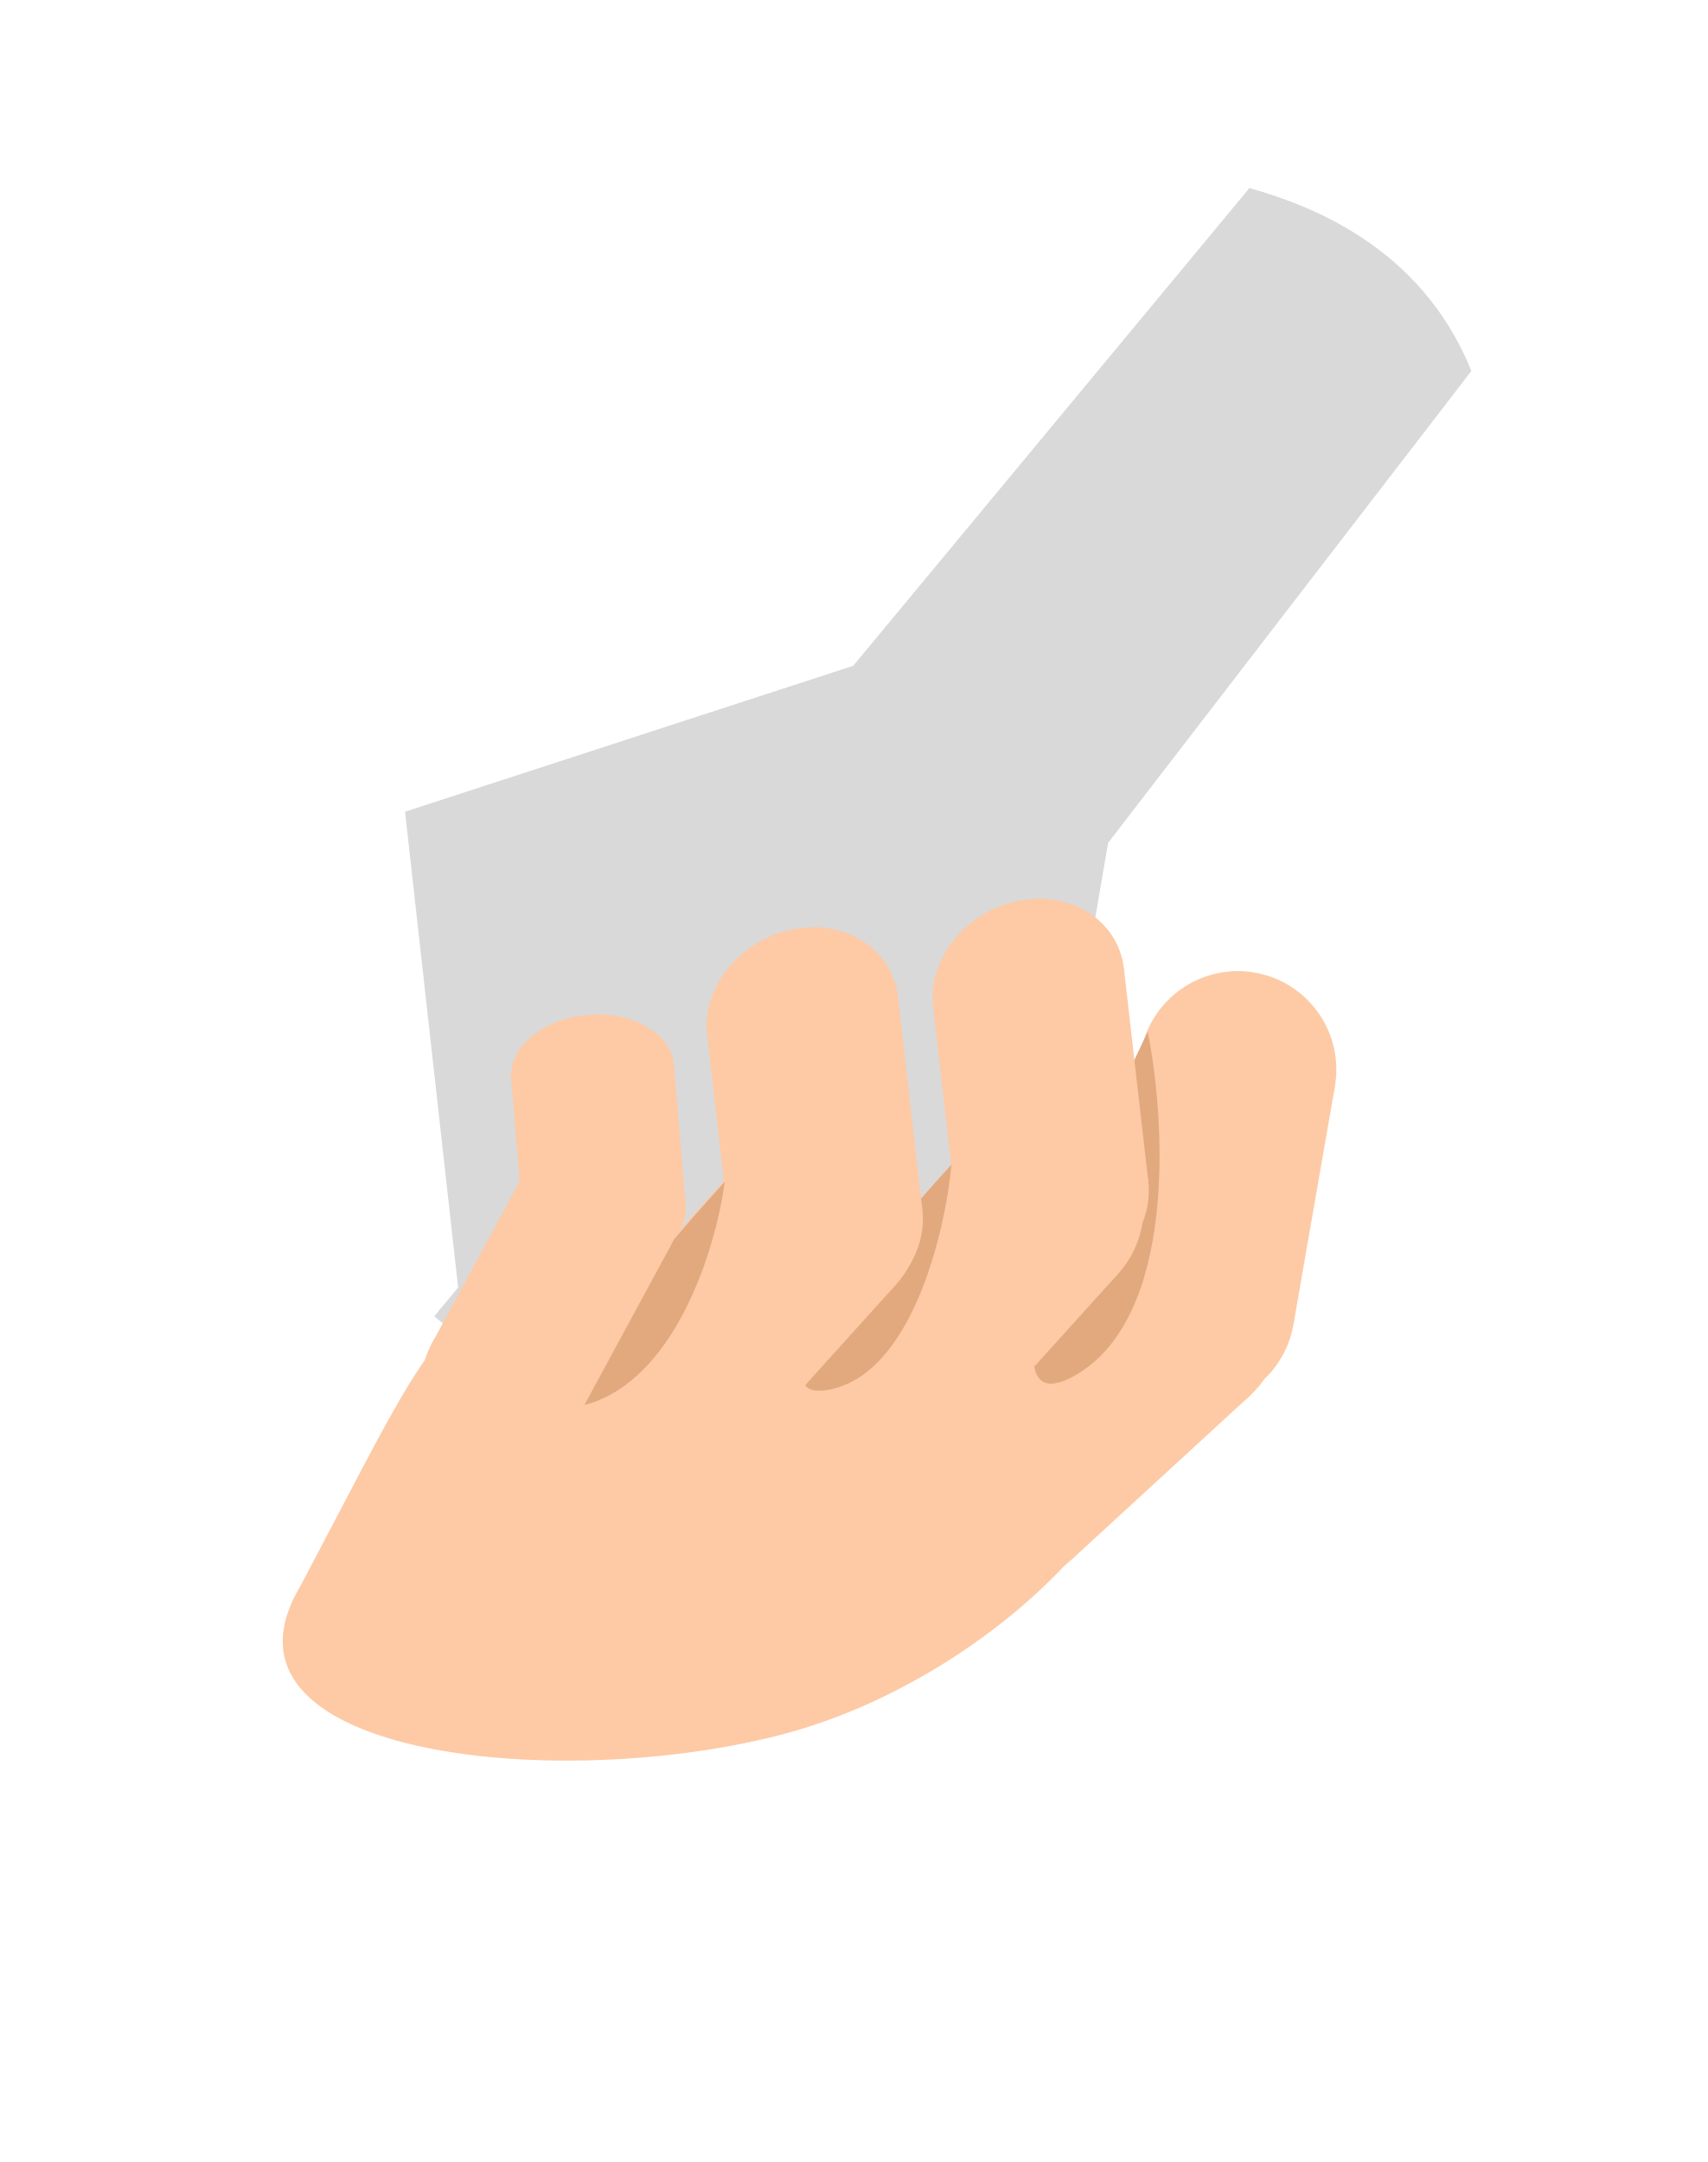
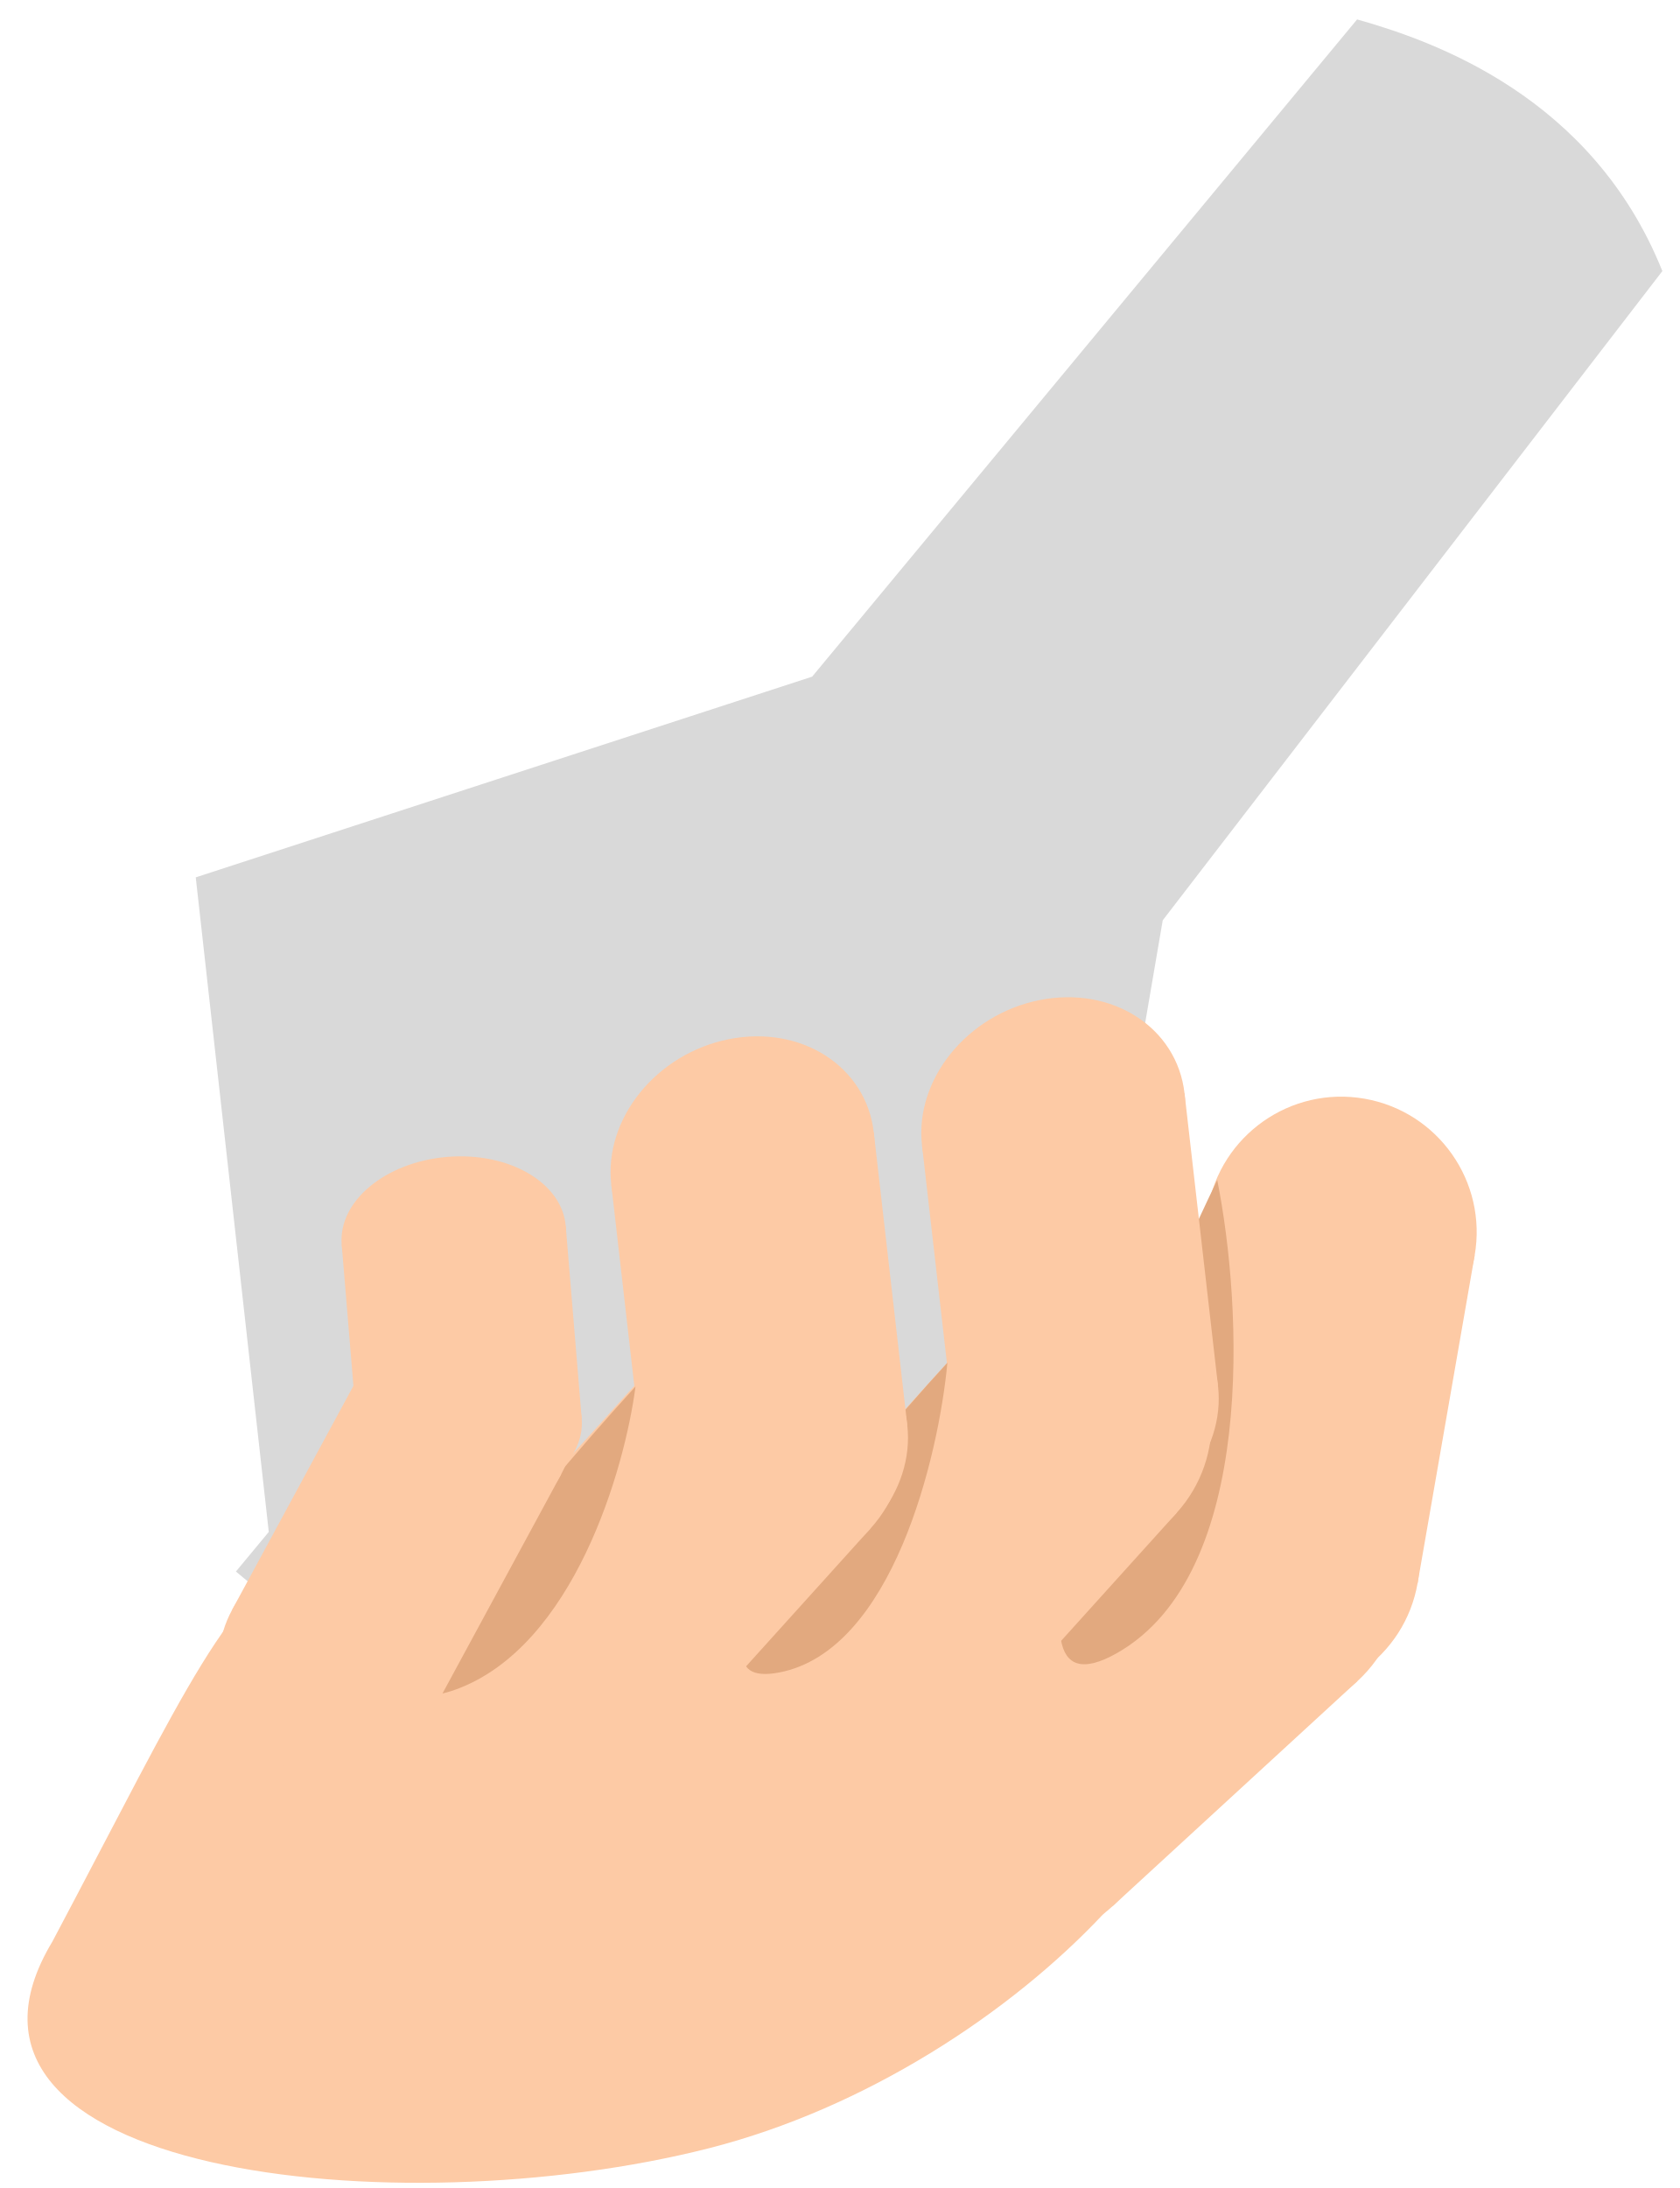
- <svg xmlns="http://www.w3.org/2000/svg" width="481" height="609" viewBox="0 0 481 609" fill="none">
-   <path d="M414.452 104.504C400.112 68.77 367.651 57.419 351.935 52.976L240.326 187.549L114.09 228.641L129.044 362.666L122.316 370.778L154.406 397.392L163.113 386.893L287.74 379.907L312.128 237.433L414.452 104.504Z" fill="#D9D9D9" />
-   <path d="M84.741 446.522C139.457 343.35 122.279 357.67 227.343 397.341C295.465 396.422 290.132 357.929 317.018 387.471C338.19 410.734 283.294 472.564 219.152 488.871C155.011 505.178 56.029 494.147 84.741 446.522Z" fill="#FDCAA5" />
-   <circle cx="333.239" cy="372.783" r="27.743" transform="rotate(137.418 333.239 372.783)" fill="#FDCAA5" />
-   <circle cx="283.098" cy="418.86" r="27.743" transform="rotate(137.418 283.098 418.86)" fill="#FDCAA5" />
-   <rect x="352.011" y="393.21" width="68.097" height="55.486" transform="rotate(137.418 352.011 393.21)" fill="#FDCAA5" />
-   <circle cx="348.679" cy="301.291" r="27.743" transform="rotate(99.8773 348.679 301.291)" fill="#FDCAA5" />
-   <circle cx="336.998" cy="368.379" r="27.743" transform="rotate(99.8773 336.998 368.379)" fill="#FDCAA5" />
-   <rect x="376.011" y="306.05" width="68.097" height="55.486" transform="rotate(99.8773 376.011 306.05)" fill="#FDCAA5" />
-   <path d="M323.289 290.608C328.401 316.086 331.46 371.123 302.801 387.45C274.143 403.777 304.519 329.692 323.289 290.608Z" fill="#E2A97F" />
-   <ellipse cx="24.587" cy="27.406" rx="24.587" ry="27.406" transform="matrix(0.113705 0.993515 -0.980802 0.195006 313.795 248.424)" fill="#FDCAA5" />
-   <ellipse cx="24.587" cy="27.406" rx="24.587" ry="27.406" transform="matrix(0.113705 0.993515 -0.980802 0.195006 320.657 308.384)" fill="#FDCAA5" />
-   <rect width="60.351" height="54.812" transform="matrix(0.113705 0.993515 -0.980802 0.195006 316.59 272.853)" fill="#FDCAA5" />
-   <circle cx="294.4" cy="340.157" r="27.743" transform="rotate(132.081 294.4 340.157)" fill="#FDCAA5" />
-   <circle cx="248.763" cy="390.698" r="27.743" transform="rotate(132.081 248.763 390.698)" fill="#FDCAA5" />
-   <rect x="314.991" y="358.75" width="68.097" height="55.486" transform="rotate(132.081 314.991 358.75)" fill="#FDCAA5" />
-   <path d="M268.028 328.029C266.217 347.309 256.793 386.983 233.59 391.443C210.386 395.903 246.88 351.025 268.028 328.029Z" fill="#E2A97F" />
-   <circle cx="231.671" cy="343.393" r="27.743" transform="rotate(132.081 231.671 343.393)" fill="#FDCAA5" />
-   <circle cx="186.033" cy="393.934" r="27.743" transform="rotate(132.081 186.033 393.934)" fill="#FDCAA5" />
-   <rect x="252.262" y="361.986" width="68.097" height="55.486" transform="rotate(132.081 252.262 361.986)" fill="#FDCAA5" />
-   <ellipse cx="24.587" cy="27.406" rx="24.587" ry="27.406" transform="matrix(0.113705 0.993515 -0.980802 0.195006 250.153 256.431)" fill="#FDCAA5" />
-   <ellipse cx="24.587" cy="27.406" rx="24.587" ry="27.406" transform="matrix(0.113705 0.993515 -0.980802 0.195006 257.015 316.391)" fill="#FDCAA5" />
-   <rect width="60.351" height="54.812" transform="matrix(0.113705 0.993515 -0.980802 0.195006 252.949 280.859)" fill="#FDCAA5" />
-   <path d="M204.153 332.892C201.942 349.86 191.517 386.011 167.505 394.872C143.492 403.733 181.931 357.244 204.153 332.892Z" fill="#E2A97F" />
-   <circle cx="168.678" cy="339.919" r="23.019" transform="rotate(118.441 168.678 339.919)" fill="#FDCAA5" />
-   <circle cx="141.769" cy="389.602" r="23.019" transform="rotate(118.441 141.769 389.602)" fill="#FDCAA5" />
-   <rect x="188.92" y="350.882" width="56.502" height="46.039" transform="rotate(118.441 188.92 350.882)" fill="#FDCAA5" />
-   <ellipse cx="166.921" cy="301.932" rx="16.108" ry="23.019" transform="rotate(85.2574 166.921 301.932)" fill="#FDCAA5" />
-   <ellipse cx="170.19" cy="341.334" rx="16.108" ry="23.019" transform="rotate(85.2574 170.19 341.334)" fill="#FDCAA5" />
-   <rect x="189.862" y="300.028" width="39.538" height="46.039" transform="rotate(85.2574 189.862 300.028)" fill="#FDCAA5" />
+ <svg xmlns="http://www.w3.org/2000/svg" width="344" height="448" viewBox="0 0 344 448" fill="none">
+   <mask id="mask0_89_407" style="mask-type:alpha" maskUnits="userSpaceOnUse" x="0" y="0" width="344" height="448">
+     <rect width="344" height="448" fill="#D9D9D9" />
+   </mask>
+   <g mask="url(#mask0_89_407)">
+     <path d="M340.452 55.504C326.112 19.77 293.651 8.419 277.935 3.976L166.326 138.549L40.09 179.641L55.044 313.666L48.316 321.778L80.406 348.392L89.113 337.893L213.74 330.907L238.128 188.433L340.452 55.504Z" fill="#D9D9D9" />
+     <path d="M10.741 397.522C65.457 294.35 48.279 308.67 153.343 348.341C221.465 347.422 216.132 308.929 243.018 338.471C264.19 361.734 209.294 423.564 145.152 439.871C81.011 456.177 -17.971 445.147 10.741 397.522Z" fill="#FDCAA5" />
+     <circle cx="259.239" cy="323.783" r="27.743" transform="rotate(137.418 259.239 323.783)" fill="#FDCAA5" />
+     <circle cx="209.098" cy="369.861" r="27.743" transform="rotate(137.418 209.098 369.861)" fill="#FDCAA5" />
+     <rect x="278.011" y="344.211" width="68.097" height="55.486" transform="rotate(137.418 278.011 344.211)" fill="#FDCAA5" />
+     <circle cx="274.679" cy="252.291" r="27.743" transform="rotate(99.8773 274.679 252.291)" fill="#FDCAA5" />
+     <circle cx="262.998" cy="319.378" r="27.743" transform="rotate(99.8773 262.998 319.378)" fill="#FDCAA5" />
+     <rect x="302.011" y="257.05" width="68.097" height="55.486" transform="rotate(99.8773 302.011 257.05)" fill="#FDCAA5" />
+     <path d="M249.289 241.608C254.401 267.086 257.46 322.123 228.801 338.45C200.143 354.777 230.519 280.692 249.289 241.608Z" fill="#E2A97F" />
+     <ellipse cx="24.587" cy="27.406" rx="24.587" ry="27.406" transform="matrix(0.113705 0.993515 -0.980802 0.195006 239.795 199.424)" fill="#FDCAA5" />
+     <ellipse cx="24.587" cy="27.406" rx="24.587" ry="27.406" transform="matrix(0.113705 0.993515 -0.980802 0.195006 246.657 259.384)" fill="#FDCAA5" />
+     <rect width="60.351" height="54.812" transform="matrix(0.113705 0.993515 -0.980802 0.195006 242.59 223.852)" fill="#FDCAA5" />
+     <circle cx="220.4" cy="291.157" r="27.743" transform="rotate(132.081 220.4 291.157)" fill="#FDCAA5" />
+     <circle cx="174.763" cy="341.699" r="27.743" transform="rotate(132.081 174.763 341.699)" fill="#FDCAA5" />
+     <rect x="240.991" y="309.75" width="68.097" height="55.486" transform="rotate(132.081 240.991 309.75)" fill="#FDCAA5" />
+     <path d="M194.028 279.029C192.217 298.309 182.793 337.983 159.59 342.443C136.386 346.903 172.88 302.025 194.028 279.029Z" fill="#E2A97F" />
+     <circle cx="157.671" cy="294.394" r="27.743" transform="rotate(132.081 157.671 294.394)" fill="#FDCAA5" />
+     <circle cx="112.033" cy="344.935" r="27.743" transform="rotate(132.081 112.033 344.935)" fill="#FDCAA5" />
+     <rect x="178.262" y="312.987" width="68.097" height="55.486" transform="rotate(132.081 178.262 312.987)" fill="#FDCAA5" />
+     <ellipse cx="24.587" cy="27.406" rx="24.587" ry="27.406" transform="matrix(0.113705 0.993515 -0.980802 0.195006 176.153 207.431)" fill="#FDCAA5" />
+     <ellipse cx="24.587" cy="27.406" rx="24.587" ry="27.406" transform="matrix(0.113705 0.993515 -0.980802 0.195006 183.015 267.391)" fill="#FDCAA5" />
+     <rect width="60.351" height="54.812" transform="matrix(0.113705 0.993515 -0.980802 0.195006 178.949 231.859)" fill="#FDCAA5" />
+     <path d="M130.153 283.892C127.942 300.86 117.517 337.012 93.505 345.872C69.492 354.733 107.931 308.244 130.153 283.892Z" fill="#E2A97F" />
+     <circle cx="94.678" cy="290.919" r="23.019" transform="rotate(118.441 94.6785 290.919)" fill="#FDCAA5" />
+     <circle cx="67.769" cy="340.602" r="23.019" transform="rotate(118.441 67.769 340.602)" fill="#FDCAA5" />
+     <rect x="114.92" y="301.882" width="56.502" height="46.039" transform="rotate(118.441 114.92 301.882)" fill="#FDCAA5" />
+     <ellipse cx="92.921" cy="252.932" rx="16.108" ry="23.019" transform="rotate(85.2574 92.9214 252.932)" fill="#FDCAA5" />
+     <ellipse cx="96.19" cy="292.334" rx="16.108" ry="23.019" transform="rotate(85.2574 96.1904 292.334)" fill="#FDCAA5" />
+     <rect x="115.862" y="251.028" width="39.538" height="46.039" transform="rotate(85.2574 115.862 251.028)" fill="#FDCAA5" />
+   </g>
</svg>
